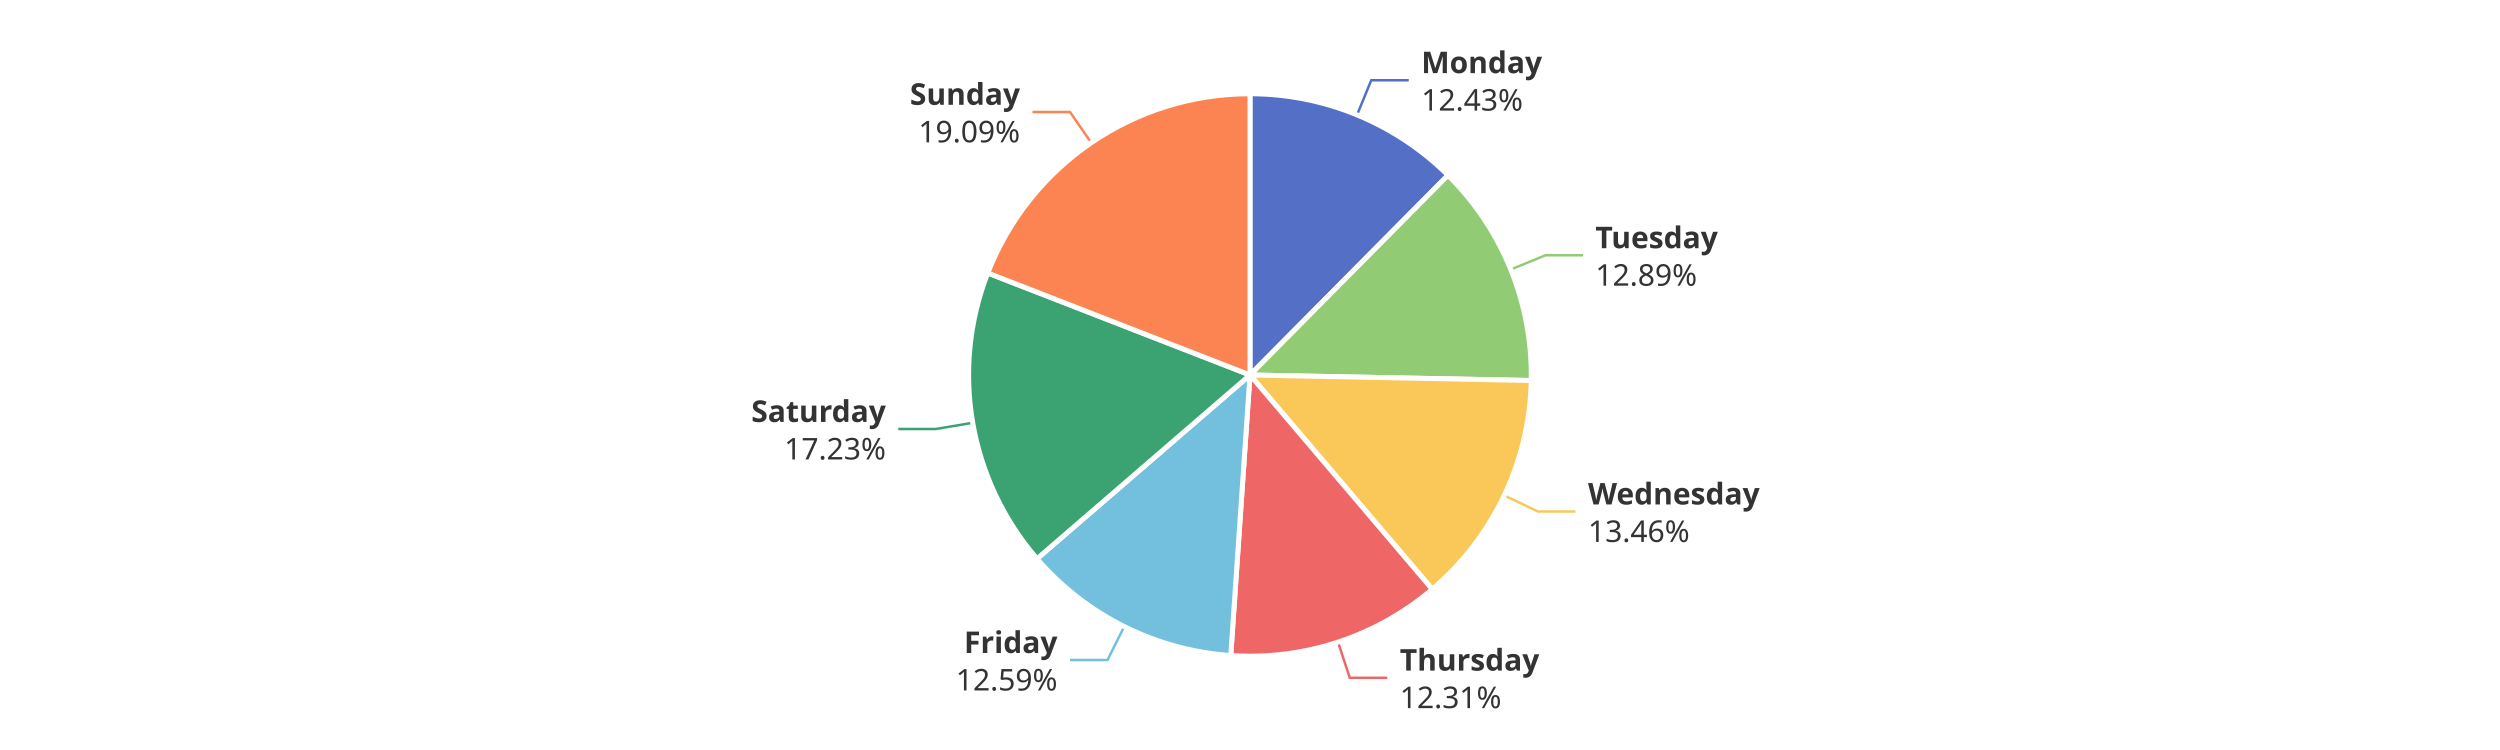
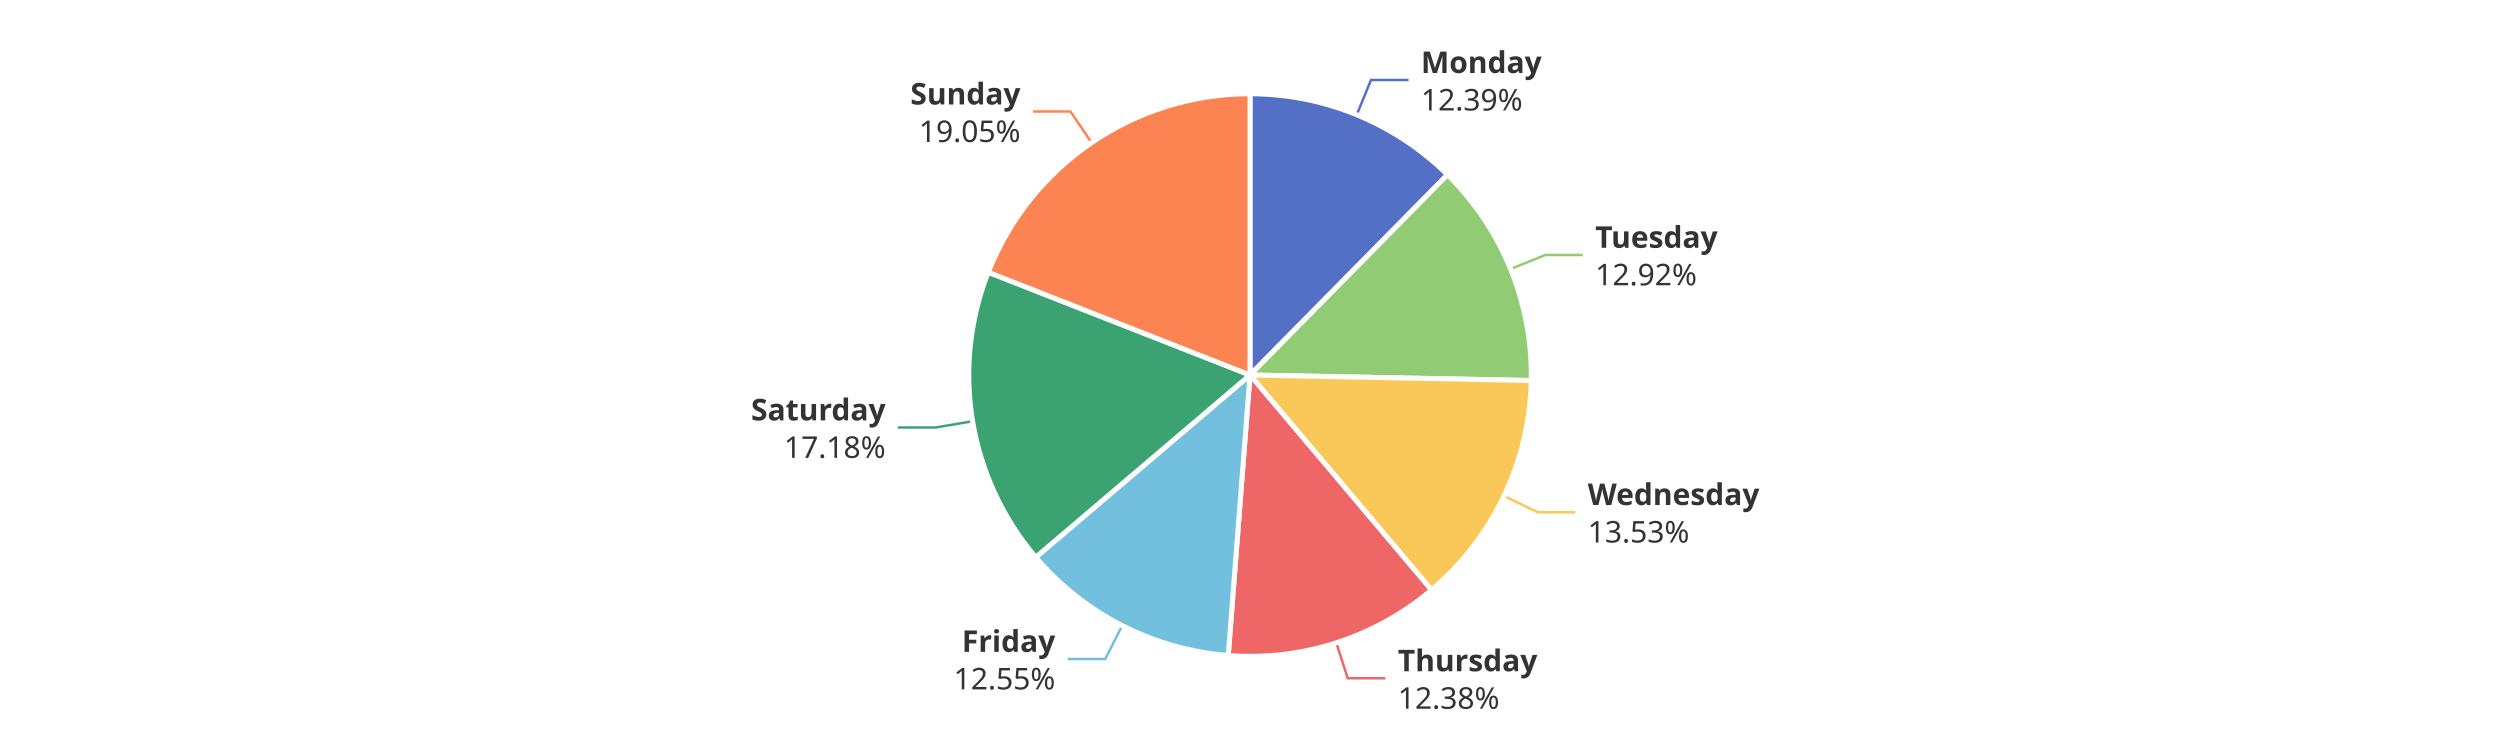
<svg xmlns="http://www.w3.org/2000/svg" width="1000" height="300" version="1.1" baseProfile="full" viewBox="0 0 1000 300">
  <rect width="1000" height="300" x="0" y="0" id="0" fill="#ffffff" />
-   <polyline points="542.8 46 548.5 32.1 563.5 32.1" fill="none" stroke="#5470c6" />
-   <polyline points="604.3 107.8 618.2 102.1 633.2 102.1" fill="none" stroke="#91cc75" />
-   <polyline points="601.7 198.2 615.2 204.6 630.2 204.6" fill="none" stroke="#fac858" />
-   <polyline points="535.2 256.8 539.9 271.1 554.9 271.1" fill="none" stroke="#ee6666" />
-   <polyline points="449.7 250.6 443 264 428 264" fill="none" stroke="#73c0de" />
-   <polyline points="389.1 169.1 374.3 171.6 359.3 171.6" fill="none" stroke="#3ba272" />
-   <polyline points="436.5 57.1 428 44.8 413 44.8" fill="none" stroke="#fc8452" />
-   <path d="M500 37.5A112.5 112.5 0 0 1 579.2 70.1L500 150Z" fill="#5470c6" stroke="#fff" stroke-width="2" stroke-linejoin="round" />
-   <path d="M579.2 70.1A112.5 112.5 0 0 1 612.5 152.2L500 150Z" fill="#91cc75" stroke="#fff" stroke-width="2" stroke-linejoin="round" />
-   <path d="M612.5 152.2A112.5 112.5 0 0 1 572.9 235.7L500 150Z" fill="#fac858" stroke="#fff" stroke-width="2" stroke-linejoin="round" />
-   <path d="M572.9 235.7A112.5 112.5 0 0 1 492.3 262.2L500 150Z" fill="#ee6666" stroke="#fff" stroke-width="2" stroke-linejoin="round" />
-   <path d="M492.3 262.2A112.5 112.5 0 0 1 414.8 223.5L500 150Z" fill="#73c0de" stroke="#fff" stroke-width="2" stroke-linejoin="round" />
-   <path d="M414.8 223.5A112.5 112.5 0 0 1 395.1 109.2L500 150Z" fill="#3ba272" stroke="#fff" stroke-width="2" stroke-linejoin="round" />
-   <path d="M395.1 109.2A112.5 112.5 0 0 1 500 37.5L500 150Z" fill="#fc8452" stroke="#fff" stroke-width="2" stroke-linejoin="round" />
-   <path d="M0 -15l42.8 0l0 30l-42.8 0Z" transform="translate(568.5284 32.0965)" fill="none" />
-   <text dominant-baseline="central" text-anchor="start" style="font-size:12px;font-family:sans-serif;font-weight:bold;" y="-7.5" transform="translate(568.5284 32.0965)" fill="#333" stroke="rgb(255,255,255)" stroke-width="2" paint-order="stroke" stroke-miterlimit="2">Monday</text>
-   <text dominant-baseline="central" text-anchor="start" style="font-size:12px;font-family:sans-serif;" y="7.5" transform="translate(568.5284 32.0965)" fill="#333" stroke="rgb(255,255,255)" stroke-width="2" paint-order="stroke" stroke-miterlimit="2">12.43%</text>
-   <path d="M0 -15l46.2 0l0 30l-46.2 0Z" transform="translate(638.1685 102.1205)" fill="none" />
-   <text dominant-baseline="central" text-anchor="start" style="font-size:12px;font-family:sans-serif;font-weight:bold;" y="-7.5" transform="translate(638.1685 102.1205)" fill="#333" stroke="rgb(255,255,255)" stroke-width="2" paint-order="stroke" stroke-miterlimit="2">Tuesday</text>
-   <text dominant-baseline="central" text-anchor="start" style="font-size:12px;font-family:sans-serif;" y="7.5" transform="translate(638.1685 102.1205)" fill="#333" stroke="rgb(255,255,255)" stroke-width="2" paint-order="stroke" stroke-miterlimit="2">12.89%</text>
-   <path d="M0 -15l63.6 0l0 30l-63.6 0Z" transform="translate(635.2053 204.6258)" fill="none" />
-   <text dominant-baseline="central" text-anchor="start" style="font-size:12px;font-family:sans-serif;font-weight:bold;" y="-7.5" transform="translate(635.2053 204.6258)" fill="#333" stroke="rgb(255,255,255)" stroke-width="2" paint-order="stroke" stroke-miterlimit="2">Wednesday</text>
-   <text dominant-baseline="central" text-anchor="start" style="font-size:12px;font-family:sans-serif;" y="7.5" transform="translate(635.2053 204.6258)" fill="#333" stroke="rgb(255,255,255)" stroke-width="2" paint-order="stroke" stroke-miterlimit="2">13.46%</text>
-   <path d="M0 -15l50.2 0l0 30l-50.2 0Z" transform="translate(559.9288 271.0865)" fill="none" />
-   <text dominant-baseline="central" text-anchor="start" style="font-size:12px;font-family:sans-serif;font-weight:bold;" y="-7.5" transform="translate(559.9288 271.0865)" fill="#333" stroke="rgb(255,255,255)" stroke-width="2" paint-order="stroke" stroke-miterlimit="2">Thursday</text>
-   <text dominant-baseline="central" text-anchor="start" style="font-size:12px;font-family:sans-serif;" y="7.5" transform="translate(559.9288 271.0865)" fill="#333" stroke="rgb(255,255,255)" stroke-width="2" paint-order="stroke" stroke-miterlimit="2">12.31%</text>
-   <path d="M-40.9 -15l40.9 0l0 30l-40.9 0Z" transform="translate(422.9797 264.0392)" fill="none" />
-   <text dominant-baseline="central" text-anchor="end" style="font-size:12px;font-family:sans-serif;font-weight:bold;" y="-7.5" transform="translate(422.9797 264.0392)" fill="#333" stroke="rgb(255,255,255)" stroke-width="2" paint-order="stroke" stroke-miterlimit="2">Friday</text>
-   <text dominant-baseline="central" text-anchor="end" style="font-size:12px;font-family:sans-serif;" y="7.5" transform="translate(422.9797 264.0392)" fill="#333" stroke="rgb(255,255,255)" stroke-width="2" paint-order="stroke" stroke-miterlimit="2">12.59%</text>
-   <path d="M-48.2 -15l48.2 0l0 30l-48.2 0Z" transform="translate(354.3469 171.6228)" fill="none" />
-   <text dominant-baseline="central" text-anchor="end" style="font-size:12px;font-family:sans-serif;font-weight:bold;" y="-7.5" transform="translate(354.3469 171.6228)" fill="#333" stroke="rgb(255,255,255)" stroke-width="2" paint-order="stroke" stroke-miterlimit="2">Saturday</text>
-   <text dominant-baseline="central" text-anchor="end" style="font-size:12px;font-family:sans-serif;" y="7.5" transform="translate(354.3469 171.6228)" fill="#333" stroke="rgb(255,255,255)" stroke-width="2" paint-order="stroke" stroke-miterlimit="2">17.23%</text>
-   <path d="M-40.9 -15l40.9 0l0 30l-40.9 0Z" transform="translate(408.0097 44.7686)" fill="none" />
-   <text dominant-baseline="central" text-anchor="end" style="font-size:12px;font-family:sans-serif;font-weight:bold;" y="-7.5" transform="translate(408.0097 44.7686)" fill="#333" stroke="rgb(255,255,255)" stroke-width="2" paint-order="stroke" stroke-miterlimit="2">Sunday</text>
-   <text dominant-baseline="central" text-anchor="end" style="font-size:12px;font-family:sans-serif;" y="7.5" transform="translate(408.0097 44.7686)" fill="#333" stroke="rgb(255,255,255)" stroke-width="2" paint-order="stroke" stroke-miterlimit="2">19.09%</text>
+   <polyline points="542.7 45.9 548.4 32 563.4 32" fill="none" stroke="#5470c6" />
+   <polyline points="604.2 107.6 618.1 102 633.1 102" fill="none" stroke="#91cc75" />
+   <polyline points="601.6 198.4 615.1 204.9 630.1 204.9" fill="none" stroke="#fac858" />
+   <polyline points="534.5 257.1 539.1 271.3 554.1 271.3" fill="none" stroke="#ee6666" />
+   <polyline points="448.9 250.2 442.1 263.6 427.1 263.6" fill="none" stroke="#73c0de" />
+   <polyline points="389 168.5 374.2 171 359.2 171" fill="none" stroke="#3ba272" />
+   <polyline points="436.6 57 428.2 44.6 413.2 44.6" fill="none" stroke="#fc8452" />
+   <path d="M500 37.5A112.5 112.5 0 0 1 579 69.9L500 150Z" fill="#5470c6" stroke="#fff" stroke-width="2" stroke-linejoin="round" />
+   <path d="M579 69.9A112.5 112.5 0 0 1 612.5 152.2L500 150Z" fill="#91cc75" stroke="#fff" stroke-width="2" stroke-linejoin="round" />
+   <path d="M612.5 152.2A112.5 112.5 0 0 1 572.6 236L500 150Z" fill="#fac858" stroke="#fff" stroke-width="2" stroke-linejoin="round" />
+   <path d="M572.6 236A112.5 112.5 0 0 1 491.3 262.2L500 150Z" fill="#ee6666" stroke="#fff" stroke-width="2" stroke-linejoin="round" />
+   <path d="M491.3 262.2A112.5 112.5 0 0 1 414.3 222.9L500 150Z" fill="#73c0de" stroke="#fff" stroke-width="2" stroke-linejoin="round" />
+   <path d="M414.3 222.9A112.5 112.5 0 0 1 395.3 108.9L500 150Z" fill="#3ba272" stroke="#fff" stroke-width="2" stroke-linejoin="round" />
+   <path d="M395.3 108.9A112.5 112.5 0 0 1 500 37.5L500 150Z" fill="#fc8452" stroke="#fff" stroke-width="2" stroke-linejoin="round" />
+   <path d="M0 -15l42.8 0l0 30l-42.8 0Z" transform="translate(568.3894 32.0393)" fill="none" />
+   <text dominant-baseline="central" text-anchor="start" style="font-size:12px;font-family:sans-serif;font-weight:bold;" y="-7.5" transform="translate(568.3894 32.0393)" fill="#333" stroke="rgb(255,255,255)" stroke-width="2" paint-order="stroke" stroke-miterlimit="2">Monday</text>
+   <text dominant-baseline="central" text-anchor="start" style="font-size:12px;font-family:sans-serif;" y="7.5" transform="translate(568.3894 32.0393)" fill="#333" stroke="rgb(255,255,255)" stroke-width="2" paint-order="stroke" stroke-miterlimit="2">12.39%</text>
+   <path d="M0 -15l46.2 0l0 30l-46.2 0Z" transform="translate(638.1046 101.9629)" fill="none" />
+   <text dominant-baseline="central" text-anchor="start" style="font-size:12px;font-family:sans-serif;font-weight:bold;" y="-7.5" transform="translate(638.1046 101.9629)" fill="#333" stroke="rgb(255,255,255)" stroke-width="2" paint-order="stroke" stroke-miterlimit="2">Tuesday</text>
+   <text dominant-baseline="central" text-anchor="start" style="font-size:12px;font-family:sans-serif;" y="7.5" transform="translate(638.1046 101.9629)" fill="#333" stroke="rgb(255,255,255)" stroke-width="2" paint-order="stroke" stroke-miterlimit="2">12.92%</text>
+   <path d="M0 -15l63.6 0l0 30l-63.6 0Z" transform="translate(635.0973 204.8531)" fill="none" />
+   <text dominant-baseline="central" text-anchor="start" style="font-size:12px;font-family:sans-serif;font-weight:bold;" y="-7.5" transform="translate(635.0973 204.8531)" fill="#333" stroke="rgb(255,255,255)" stroke-width="2" paint-order="stroke" stroke-miterlimit="2">Wednesday</text>
+   <text dominant-baseline="central" text-anchor="start" style="font-size:12px;font-family:sans-serif;" y="7.5" transform="translate(635.0973 204.8531)" fill="#333" stroke="rgb(255,255,255)" stroke-width="2" paint-order="stroke" stroke-miterlimit="2">13.53%</text>
+   <path d="M0 -15l50.2 0l0 30l-50.2 0Z" transform="translate(559.1367 271.3448)" fill="none" />
+   <text dominant-baseline="central" text-anchor="start" style="font-size:12px;font-family:sans-serif;font-weight:bold;" y="-7.5" transform="translate(559.1367 271.3448)" fill="#333" stroke="rgb(255,255,255)" stroke-width="2" paint-order="stroke" stroke-miterlimit="2">Thursday</text>
+   <text dominant-baseline="central" text-anchor="start" style="font-size:12px;font-family:sans-serif;" y="7.5" transform="translate(559.1367 271.3448)" fill="#333" stroke="rgb(255,255,255)" stroke-width="2" paint-order="stroke" stroke-miterlimit="2">12.38%</text>
+   <path d="M-40.9 -15l40.9 0l0 30l-40.9 0Z" transform="translate(422.1109 263.6006)" fill="none" />
+   <text dominant-baseline="central" text-anchor="end" style="font-size:12px;font-family:sans-serif;font-weight:bold;" y="-7.5" transform="translate(422.1109 263.6006)" fill="#333" stroke="rgb(255,255,255)" stroke-width="2" paint-order="stroke" stroke-miterlimit="2">Friday</text>
+   <text dominant-baseline="central" text-anchor="end" style="font-size:12px;font-family:sans-serif;" y="7.5" transform="translate(422.1109 263.6006)" fill="#333" stroke="rgb(255,255,255)" stroke-width="2" paint-order="stroke" stroke-miterlimit="2">12.55%</text>
+   <path d="M-48.2 -15l48.2 0l0 30l-48.2 0Z" transform="translate(354.2405 170.9952)" fill="none" />
+   <text dominant-baseline="central" text-anchor="end" style="font-size:12px;font-family:sans-serif;font-weight:bold;" y="-7.5" transform="translate(354.2405 170.9952)" fill="#333" stroke="rgb(255,255,255)" stroke-width="2" paint-order="stroke" stroke-miterlimit="2">Saturday</text>
+   <text dominant-baseline="central" text-anchor="end" style="font-size:12px;font-family:sans-serif;" y="7.5" transform="translate(354.2405 170.9952)" fill="#333" stroke="rgb(255,255,255)" stroke-width="2" paint-order="stroke" stroke-miterlimit="2">17.18%</text>
+   <path d="M-40.9 -15l40.9 0l0 30l-40.9 0Z" transform="translate(408.1956 44.6417)" fill="none" />
+   <text dominant-baseline="central" text-anchor="end" style="font-size:12px;font-family:sans-serif;font-weight:bold;" y="-7.5" transform="translate(408.1956 44.6417)" fill="#333" stroke="rgb(255,255,255)" stroke-width="2" paint-order="stroke" stroke-miterlimit="2">Sunday</text>
+   <text dominant-baseline="central" text-anchor="end" style="font-size:12px;font-family:sans-serif;" y="7.5" transform="translate(408.1956 44.6417)" fill="#333" stroke="rgb(255,255,255)" stroke-width="2" paint-order="stroke" stroke-miterlimit="2">19.05%</text>
</svg>
